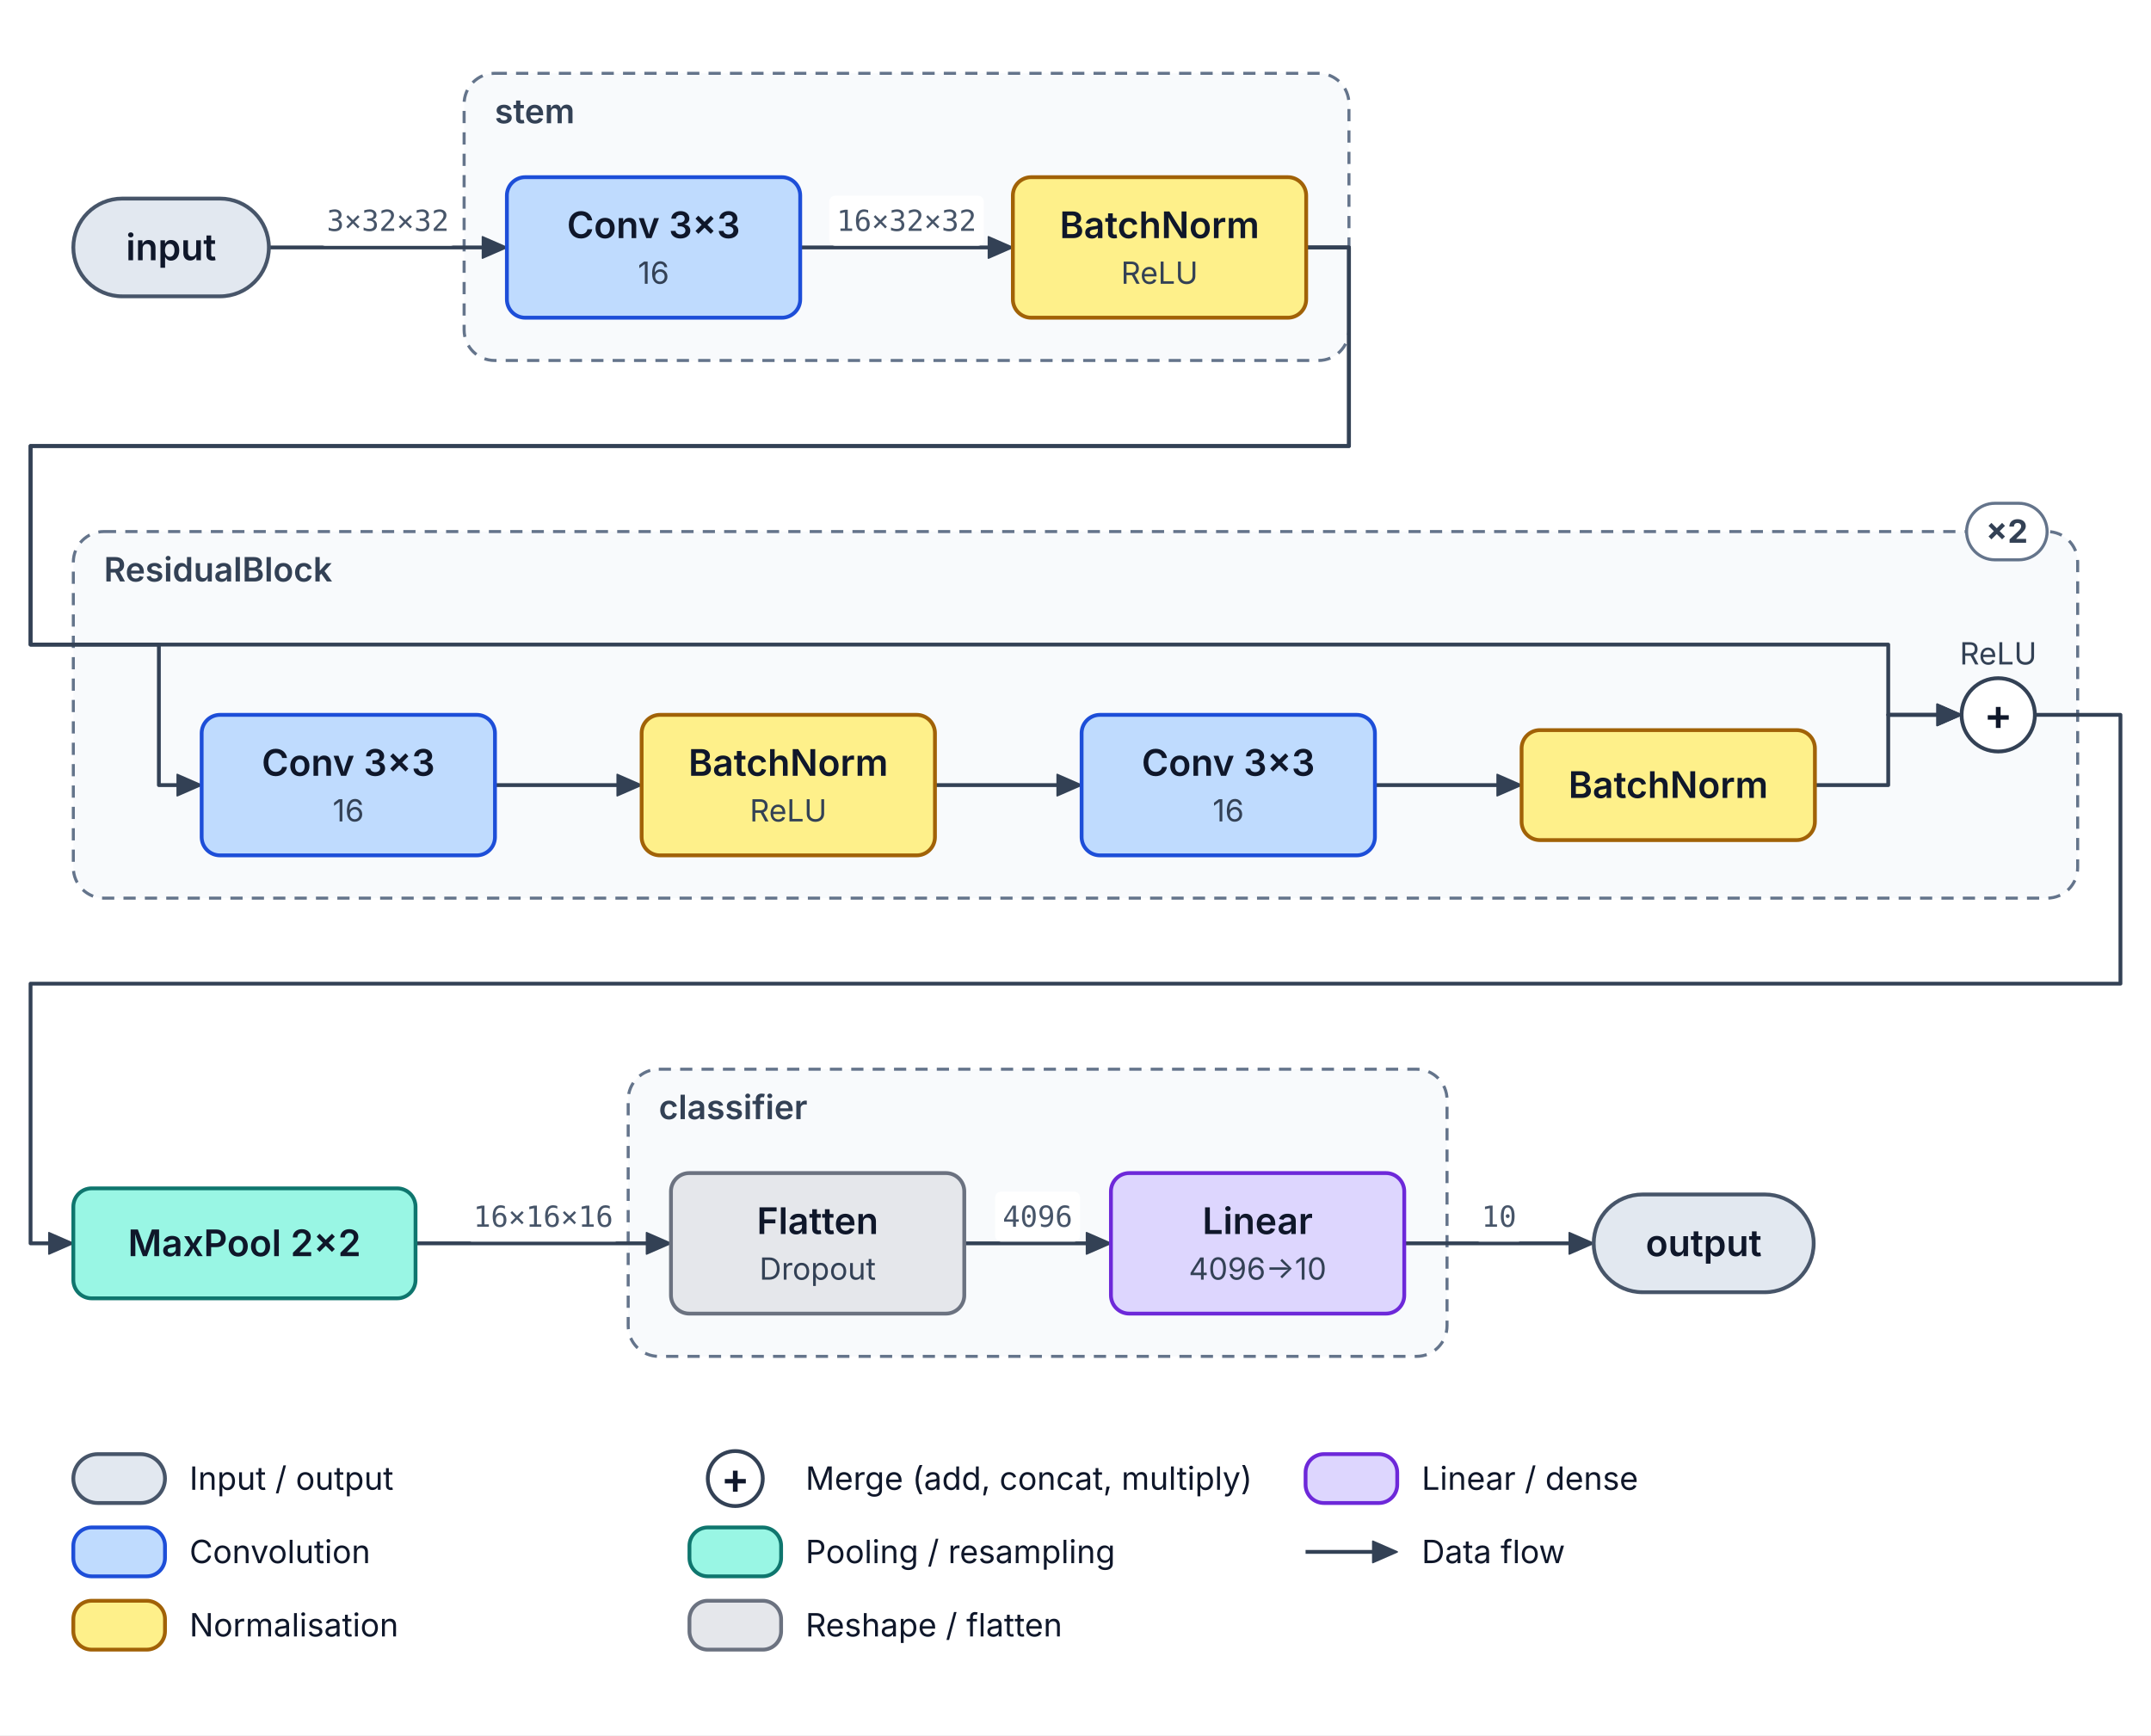
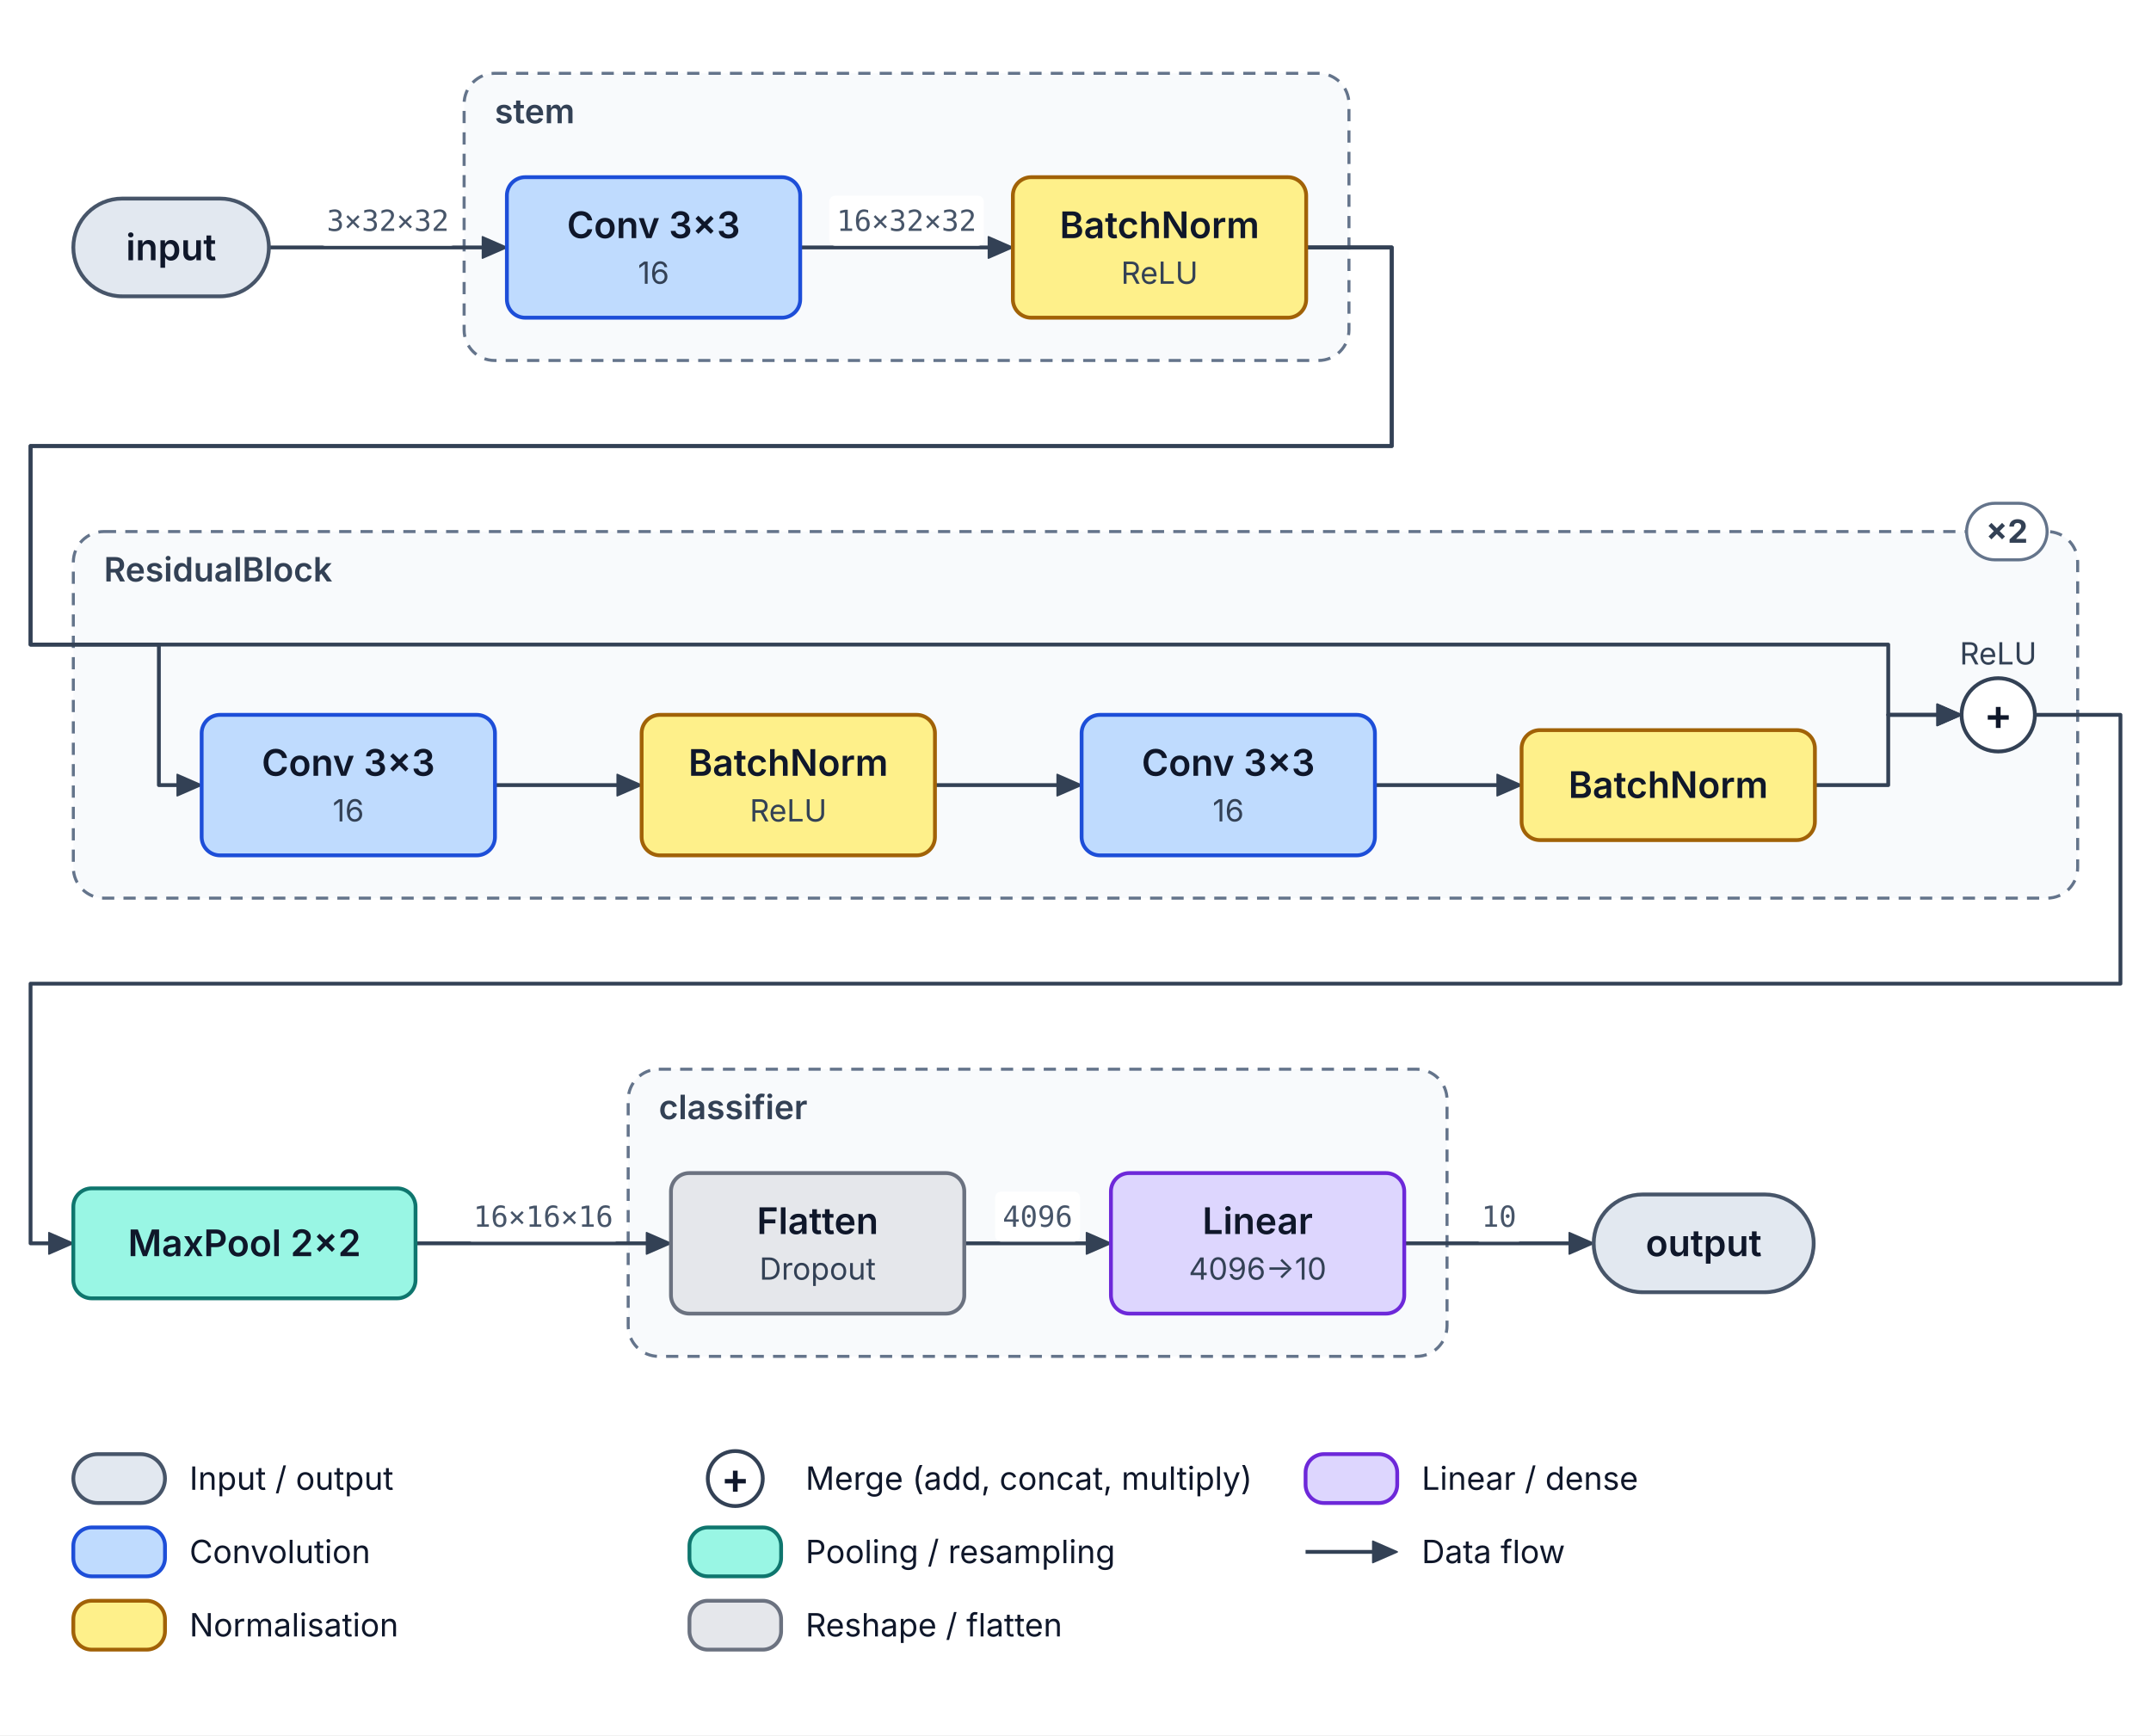
<svg xmlns="http://www.w3.org/2000/svg" width="704" height="568" viewBox="0 0 704 568" role="img">
  <rect x="0" y="0" width="704" height="568" fill="#ffffff" />
  <g class="tg-groups">
    <g class="tg-group" data-id="stem">
      <rect x="151.9" y="24" width="289.6" height="94" rx="10" fill="#f8fafc" stroke="#64748b" stroke-width="1" stroke-linejoin="round" stroke-dasharray="4 3" />
-       <text x="161.9" y="40.35" font-family="'Inter', 'Helvetica Neue', 'Helvetica', 'Arial', 'DejaVu Sans', sans-serif" font-size="11" font-weight="600" fill="#334155">stem</text>
    </g>
    <g class="tg-group" data-id="blocks.0">
      <rect x="24" y="174" width="656" height="120" rx="10" fill="#f8fafc" stroke="#64748b" stroke-width="1" stroke-linejoin="round" stroke-dasharray="4 3" />
-       <text x="34" y="190.35" font-family="'Inter', 'Helvetica Neue', 'Helvetica', 'Arial', 'DejaVu Sans', sans-serif" font-size="11" font-weight="600" fill="#334155">ResidualBlock</text>
-       <rect x="643.65" y="164.75" width="26.35" height="18.5" rx="9.25" fill="#ffffff" stroke="#64748b" stroke-width="1" stroke-linejoin="round" />
-       <text x="656.82" y="177.68" font-family="'Inter', 'Helvetica Neue', 'Helvetica', 'Arial', 'DejaVu Sans', sans-serif" font-size="10.5" font-weight="700" text-anchor="middle" fill="#334155">×2</text>
    </g>
    <g class="tg-group" data-id="classifier">
      <rect x="205.6" y="350" width="268" height="94" rx="10" fill="#f8fafc" stroke="#64748b" stroke-width="1" stroke-linejoin="round" stroke-dasharray="4 3" />
-       <text x="215.6" y="366.35" font-family="'Inter', 'Helvetica Neue', 'Helvetica', 'Arial', 'DejaVu Sans', sans-serif" font-size="11" font-weight="600" fill="#334155">classifier</text>
    </g>
  </g>
  <g class="tg-edges">
    <g class="tg-edge tg-edge-data">
      <polyline points="261.9,81 324.3,81" fill="none" stroke="#334155" stroke-width="1.25" stroke-linejoin="round" />
      <polygon points="331.5,81 323.5,84.5 323.5,77.5" fill="#334155" stroke="#334155" stroke-width="0.5" stroke-linejoin="round" />
    </g>
    <g class="tg-edge tg-edge-data">
      <polyline points="162,257 202.8,257" fill="none" stroke="#334155" stroke-width="1.25" stroke-linejoin="round" />
      <polygon points="210,257 202,260.5 202,253.5" fill="#334155" stroke="#334155" stroke-width="0.5" stroke-linejoin="round" />
    </g>
    <g class="tg-edge tg-edge-data">
      <polyline points="306,257 346.8,257" fill="none" stroke="#334155" stroke-width="1.25" stroke-linejoin="round" />
      <polygon points="354,257 346,260.5 346,253.5" fill="#334155" stroke="#334155" stroke-width="0.5" stroke-linejoin="round" />
    </g>
    <g class="tg-edge tg-edge-data">
      <polyline points="450,257 490.8,257" fill="none" stroke="#334155" stroke-width="1.25" stroke-linejoin="round" />
      <polygon points="498,257 490,260.5 490,253.5" fill="#334155" stroke="#334155" stroke-width="0.5" stroke-linejoin="round" />
    </g>
    <g class="tg-edge tg-edge-data">
      <polyline points="594,257 618,257 618,234 634.8,234" fill="none" stroke="#334155" stroke-width="1.25" stroke-linejoin="round" />
      <polygon points="642,234 634,237.5 634,230.5" fill="#334155" stroke="#334155" stroke-width="0.5" stroke-linejoin="round" />
    </g>
    <g class="tg-edge tg-edge-data">
      <polyline points="315.6,407 356.4,407" fill="none" stroke="#334155" stroke-width="1.25" stroke-linejoin="round" />
      <polygon points="363.6,407 355.6,410.5 355.6,403.5" fill="#334155" stroke="#334155" stroke-width="0.5" stroke-linejoin="round" />
    </g>
    <g class="tg-edge tg-edge-data">
      <polyline points="88,81 158.7,81" fill="none" stroke="#334155" stroke-width="1.25" stroke-linejoin="round" />
      <polygon points="165.9,81 157.9,84.5 157.9,77.5" fill="#334155" stroke="#334155" stroke-width="0.5" stroke-linejoin="round" />
    </g>
    <g class="tg-edge tg-edge-data">
-       <polyline points="427.5,81 441.5,81 441.5,146 10,146 10,211 52,211 52,257 58.8,257" fill="none" stroke="#334155" stroke-width="1.25" stroke-linejoin="round" />
+       <polyline points="427.5,81 455.5,81 455.5,146 10,146 10,211 52,211 52,257 58.8,257" fill="none" stroke="#334155" stroke-width="1.25" stroke-linejoin="round" />
      <polygon points="66,257 58,260.5 58,253.5" fill="#334155" stroke="#334155" stroke-width="0.5" stroke-linejoin="round" />
    </g>
    <g class="tg-edge tg-edge-data">
-       <polyline points="427.5,81 441.5,81 441.5,146 10,146 10,211 618,211 618,234 634.8,234" fill="none" stroke="#334155" stroke-width="1.25" stroke-linejoin="round" />
+       <polyline points="427.5,81 455.5,81 455.5,146 10,146 10,211 618,211 618,234 634.8,234" fill="none" stroke="#334155" stroke-width="1.25" stroke-linejoin="round" />
      <polygon points="642,234 634,237.5 634,230.5" fill="#334155" stroke="#334155" stroke-width="0.5" stroke-linejoin="round" />
    </g>
    <g class="tg-edge tg-edge-data">
      <polyline points="666,234 694,234 694,322 10,322 10,407 16.8,407" fill="none" stroke="#334155" stroke-width="1.25" stroke-linejoin="round" />
      <polygon points="24,407 16,410.5 16,403.5" fill="#334155" stroke="#334155" stroke-width="0.5" stroke-linejoin="round" />
    </g>
    <g class="tg-edge tg-edge-data">
      <polyline points="136,407 212.4,407" fill="none" stroke="#334155" stroke-width="1.25" stroke-linejoin="round" />
      <polygon points="219.6,407 211.6,410.5 211.6,403.5" fill="#334155" stroke="#334155" stroke-width="0.5" stroke-linejoin="round" />
    </g>
    <g class="tg-edge tg-edge-data">
      <polyline points="459.6,407 514.4,407" fill="none" stroke="#334155" stroke-width="1.25" stroke-linejoin="round" />
      <polygon points="521.6,407 513.6,410.5 513.6,403.5" fill="#334155" stroke="#334155" stroke-width="0.5" stroke-linejoin="round" />
    </g>
    <g class="tg-edge tg-edge-data">
      <polyline points="427.3,508 450.1,508" fill="none" stroke="#334155" stroke-width="1.25" stroke-linejoin="round" />
      <polygon points="457.3,508 449.3,511.5 449.3,504.5" fill="#334155" stroke="#334155" stroke-width="0.5" stroke-linejoin="round" />
    </g>
  </g>
  <g class="tg-nodes">
    <g class="tg-node tg-io" data-id="n0">
      <rect x="24" y="65" width="64" height="32" rx="16" fill="#e2e8f0" stroke="#475569" stroke-width="1.25" stroke-linejoin="round" />
      <text x="56" y="85.2" font-family="'Inter', 'Helvetica Neue', 'Helvetica', 'Arial', 'DejaVu Sans', sans-serif" font-size="12" font-weight="600" text-anchor="middle" fill="#0f172a">input</text>
    </g>
    <g class="tg-node tg-conv" data-id="n1">
      <rect x="165.9" y="58" width="96" height="46" rx="6" fill="#bfdbfe" stroke="#1d4ed8" stroke-width="1.25" stroke-linejoin="round" />
      <text x="213.9" y="77.95" font-family="'Inter', 'Helvetica Neue', 'Helvetica', 'Arial', 'DejaVu Sans', sans-serif" font-size="12" font-weight="600" text-anchor="middle" fill="#0f172a">Conv 3×3</text>
      <text x="213.9" y="92.9" font-family="'Inter', 'Helvetica Neue', 'Helvetica', 'Arial', 'DejaVu Sans', sans-serif" font-size="10" text-anchor="middle" fill="#334155">16</text>
    </g>
    <g class="tg-node tg-norm" data-id="n2">
      <rect x="331.5" y="58" width="96" height="46" rx="6" fill="#fef08a" stroke="#a16207" stroke-width="1.25" stroke-linejoin="round" />
      <text x="379.5" y="77.95" font-family="'Inter', 'Helvetica Neue', 'Helvetica', 'Arial', 'DejaVu Sans', sans-serif" font-size="12" font-weight="600" text-anchor="middle" fill="#0f172a">BatchNorm</text>
      <text x="379.5" y="92.9" font-family="'Inter', 'Helvetica Neue', 'Helvetica', 'Arial', 'DejaVu Sans', sans-serif" font-size="10" text-anchor="middle" fill="#334155">ReLU</text>
    </g>
    <g class="tg-node tg-conv" data-id="n4">
      <rect x="66" y="234" width="96" height="46" rx="6" fill="#bfdbfe" stroke="#1d4ed8" stroke-width="1.25" stroke-linejoin="round" />
      <text x="114" y="253.95" font-family="'Inter', 'Helvetica Neue', 'Helvetica', 'Arial', 'DejaVu Sans', sans-serif" font-size="12" font-weight="600" text-anchor="middle" fill="#0f172a">Conv 3×3</text>
      <text x="114" y="268.9" font-family="'Inter', 'Helvetica Neue', 'Helvetica', 'Arial', 'DejaVu Sans', sans-serif" font-size="10" text-anchor="middle" fill="#334155">16</text>
    </g>
    <g class="tg-node tg-norm" data-id="n5">
      <rect x="210" y="234" width="96" height="46" rx="6" fill="#fef08a" stroke="#a16207" stroke-width="1.25" stroke-linejoin="round" />
      <text x="258" y="253.95" font-family="'Inter', 'Helvetica Neue', 'Helvetica', 'Arial', 'DejaVu Sans', sans-serif" font-size="12" font-weight="600" text-anchor="middle" fill="#0f172a">BatchNorm</text>
      <text x="258" y="268.9" font-family="'Inter', 'Helvetica Neue', 'Helvetica', 'Arial', 'DejaVu Sans', sans-serif" font-size="10" text-anchor="middle" fill="#334155">ReLU</text>
    </g>
    <g class="tg-node tg-conv" data-id="n7">
      <rect x="354" y="234" width="96" height="46" rx="6" fill="#bfdbfe" stroke="#1d4ed8" stroke-width="1.25" stroke-linejoin="round" />
      <text x="402" y="253.95" font-family="'Inter', 'Helvetica Neue', 'Helvetica', 'Arial', 'DejaVu Sans', sans-serif" font-size="12" font-weight="600" text-anchor="middle" fill="#0f172a">Conv 3×3</text>
      <text x="402" y="268.9" font-family="'Inter', 'Helvetica Neue', 'Helvetica', 'Arial', 'DejaVu Sans', sans-serif" font-size="10" text-anchor="middle" fill="#334155">16</text>
    </g>
    <g class="tg-node tg-norm" data-id="n8">
      <rect x="498" y="239" width="96" height="36" rx="6" fill="#fef08a" stroke="#a16207" stroke-width="1.25" stroke-linejoin="round" />
      <text x="546" y="261.2" font-family="'Inter', 'Helvetica Neue', 'Helvetica', 'Arial', 'DejaVu Sans', sans-serif" font-size="12" font-weight="600" text-anchor="middle" fill="#0f172a">BatchNorm</text>
    </g>
    <g class="tg-node tg-merge" data-id="n9">
      <circle cx="654" cy="234" r="12" fill="#ffffff" stroke="#334155" stroke-width="1.25" stroke-linejoin="round" />
      <text x="654" y="238.9" font-family="'Inter', 'Helvetica Neue', 'Helvetica', 'Arial', 'DejaVu Sans', sans-serif" font-size="14" font-weight="600" text-anchor="middle" fill="#0f172a">+</text>
      <text x="654" y="217.5" font-family="'Inter', 'Helvetica Neue', 'Helvetica', 'Arial', 'DejaVu Sans', sans-serif" font-size="10" text-anchor="middle" fill="#334155">ReLU</text>
    </g>
    <g class="tg-node tg-resample" data-id="n18">
      <rect x="24" y="389" width="112" height="36" rx="6" fill="#99f6e4" stroke="#0f766e" stroke-width="1.25" stroke-linejoin="round" />
      <text x="80" y="411.2" font-family="'Inter', 'Helvetica Neue', 'Helvetica', 'Arial', 'DejaVu Sans', sans-serif" font-size="12" font-weight="600" text-anchor="middle" fill="#0f172a">MaxPool 2×2</text>
    </g>
    <g class="tg-node tg-reshape" data-id="n19">
      <rect x="219.6" y="384" width="96" height="46" rx="6" fill="#e5e7eb" stroke="#6b7280" stroke-width="1.25" stroke-linejoin="round" />
      <text x="267.6" y="403.95" font-family="'Inter', 'Helvetica Neue', 'Helvetica', 'Arial', 'DejaVu Sans', sans-serif" font-size="12" font-weight="600" text-anchor="middle" fill="#0f172a">Flatten</text>
      <text x="267.6" y="418.9" font-family="'Inter', 'Helvetica Neue', 'Helvetica', 'Arial', 'DejaVu Sans', sans-serif" font-size="10" text-anchor="middle" fill="#334155">Dropout</text>
    </g>
    <g class="tg-node tg-linear" data-id="n21">
      <rect x="363.6" y="384" width="96" height="46" rx="6" fill="#ddd6fe" stroke="#6d28d9" stroke-width="1.25" stroke-linejoin="round" />
      <text x="411.6" y="403.95" font-family="'Inter', 'Helvetica Neue', 'Helvetica', 'Arial', 'DejaVu Sans', sans-serif" font-size="12" font-weight="600" text-anchor="middle" fill="#0f172a">Linear</text>
      <text x="411.6" y="418.9" font-family="'Inter', 'Helvetica Neue', 'Helvetica', 'Arial', 'DejaVu Sans', sans-serif" font-size="10" text-anchor="middle" fill="#334155">4096→10</text>
    </g>
    <g class="tg-node tg-io" data-id="n22">
      <rect x="521.6" y="391" width="72" height="32" rx="16" fill="#e2e8f0" stroke="#475569" stroke-width="1.25" stroke-linejoin="round" />
      <text x="557.6" y="411.2" font-family="'Inter', 'Helvetica Neue', 'Helvetica', 'Arial', 'DejaVu Sans', sans-serif" font-size="12" font-weight="600" text-anchor="middle" fill="#0f172a">output</text>
    </g>
    <g class="tg-node tg-io" data-id="legend:0:io">
      <rect x="24" y="476" width="30" height="16" rx="8" fill="#e2e8f0" stroke="#475569" stroke-width="1.25" stroke-linejoin="round" />
    </g>
    <g class="tg-node tg-conv" data-id="legend:1:conv">
      <rect x="24" y="500" width="30" height="16" rx="6" fill="#bfdbfe" stroke="#1d4ed8" stroke-width="1.25" stroke-linejoin="round" />
    </g>
    <g class="tg-node tg-norm" data-id="legend:2:norm">
      <rect x="24" y="524" width="30" height="16" rx="6" fill="#fef08a" stroke="#a16207" stroke-width="1.25" stroke-linejoin="round" />
    </g>
    <g class="tg-node tg-merge" data-id="legend:3:merge">
      <circle cx="240.65" cy="484" r="9" fill="#ffffff" stroke="#334155" stroke-width="1.25" stroke-linejoin="round" />
      <text x="240.65" y="488.9" font-family="'Inter', 'Helvetica Neue', 'Helvetica', 'Arial', 'DejaVu Sans', sans-serif" font-size="14" font-weight="600" text-anchor="middle" fill="#0f172a">+</text>
    </g>
    <g class="tg-node tg-resample" data-id="legend:4:resample">
      <rect x="225.65" y="500" width="30" height="16" rx="6" fill="#99f6e4" stroke="#0f766e" stroke-width="1.25" stroke-linejoin="round" />
    </g>
    <g class="tg-node tg-reshape" data-id="legend:5:reshape">
      <rect x="225.65" y="524" width="30" height="16" rx="6" fill="#e5e7eb" stroke="#6b7280" stroke-width="1.25" stroke-linejoin="round" />
    </g>
    <g class="tg-node tg-linear" data-id="legend:6:linear">
      <rect x="427.3" y="476" width="30" height="16" rx="6" fill="#ddd6fe" stroke="#6d28d9" stroke-width="1.25" stroke-linejoin="round" />
    </g>
  </g>
  <g class="tg-labels">
+     <rect x="159.4" y="27.4" width="31.24" height="18.2" rx="2" fill="#f8fafc" />
+     <text x="161.9" y="40.35" font-family="'Inter', 'Helvetica Neue', 'Helvetica', 'Arial', 'DejaVu Sans', sans-serif" font-size="11" font-weight="600" fill="#334155">stem</text>
+     <rect x="31.5" y="177.4" width="82.66" height="18.2" rx="2" fill="#f8fafc" />
+     <text x="34" y="190.35" font-family="'Inter', 'Helvetica Neue', 'Helvetica', 'Arial', 'DejaVu Sans', sans-serif" font-size="11" font-weight="600" fill="#334155">ResidualBlock</text>
+     <rect x="643.65" y="164.75" width="26.35" height="18.5" rx="9.25" fill="#ffffff" stroke="#64748b" stroke-width="1" stroke-linejoin="round" />
+     <text x="656.82" y="177.68" font-family="'Inter', 'Helvetica Neue', 'Helvetica', 'Arial', 'DejaVu Sans', sans-serif" font-size="10.5" font-weight="700" text-anchor="middle" fill="#334155">×2</text>
+     <rect x="213.1" y="353.4" width="54.55" height="18.2" rx="2" fill="#f8fafc" />
+     <text x="215.6" y="366.35" font-family="'Inter', 'Helvetica Neue', 'Helvetica', 'Arial', 'DejaVu Sans', sans-serif" font-size="11" font-weight="600" fill="#334155">classifier</text>
    <rect x="271.4" y="64.05" width="50.6" height="16.4" rx="2" fill="#ffffff" />
    <text x="296.7" y="75.58" font-family="'JetBrains Mono', 'SF Mono', 'Menlo', 'Consolas', 'DejaVu Sans Mono', monospace" font-size="9.5" text-anchor="middle" fill="#475569">16×32×32</text>
    <rect x="325.7" y="390.05" width="27.8" height="16.4" rx="2" fill="#ffffff" />
    <text x="339.6" y="401.57" font-family="'JetBrains Mono', 'SF Mono', 'Menlo', 'Consolas', 'DejaVu Sans Mono', monospace" font-size="9.5" text-anchor="middle" fill="#475569">4096</text>
    <rect x="104.5" y="64.05" width="44.9" height="16.4" rx="2" fill="#ffffff" />
    <text x="126.95" y="75.58" font-family="'JetBrains Mono', 'SF Mono', 'Menlo', 'Consolas', 'DejaVu Sans Mono', monospace" font-size="9.5" text-anchor="middle" fill="#475569">3×32×32</text>
    <rect x="152.5" y="390.05" width="50.6" height="16.4" rx="2" fill="#ffffff" />
    <text x="177.8" y="401.57" font-family="'JetBrains Mono', 'SF Mono', 'Menlo', 'Consolas', 'DejaVu Sans Mono', monospace" font-size="9.5" text-anchor="middle" fill="#475569">16×16×16</text>
    <rect x="482.4" y="390.05" width="16.4" height="16.4" rx="2" fill="#ffffff" />
    <text x="490.6" y="401.57" font-family="'JetBrains Mono', 'SF Mono', 'Menlo', 'Consolas', 'DejaVu Sans Mono', monospace" font-size="9.5" text-anchor="middle" fill="#475569">10</text>
    <text x="62" y="487.68" font-family="'Inter', 'Helvetica Neue', 'Helvetica', 'Arial', 'DejaVu Sans', sans-serif" font-size="10.5" fill="#0f172a">Input / output</text>
    <text x="62" y="511.68" font-family="'Inter', 'Helvetica Neue', 'Helvetica', 'Arial', 'DejaVu Sans', sans-serif" font-size="10.5" fill="#0f172a">Convolution</text>
    <text x="62" y="535.67" font-family="'Inter', 'Helvetica Neue', 'Helvetica', 'Arial', 'DejaVu Sans', sans-serif" font-size="10.5" fill="#0f172a">Normalisation</text>
    <text x="263.65" y="487.68" font-family="'Inter', 'Helvetica Neue', 'Helvetica', 'Arial', 'DejaVu Sans', sans-serif" font-size="10.5" fill="#0f172a">Merge (add, concat, multiply)</text>
    <text x="263.65" y="511.68" font-family="'Inter', 'Helvetica Neue', 'Helvetica', 'Arial', 'DejaVu Sans', sans-serif" font-size="10.5" fill="#0f172a">Pooling / resampling</text>
    <text x="263.65" y="535.67" font-family="'Inter', 'Helvetica Neue', 'Helvetica', 'Arial', 'DejaVu Sans', sans-serif" font-size="10.5" fill="#0f172a">Reshape / flatten</text>
    <text x="465.3" y="487.68" font-family="'Inter', 'Helvetica Neue', 'Helvetica', 'Arial', 'DejaVu Sans', sans-serif" font-size="10.5" fill="#0f172a">Linear / dense</text>
    <text x="465.3" y="511.68" font-family="'Inter', 'Helvetica Neue', 'Helvetica', 'Arial', 'DejaVu Sans', sans-serif" font-size="10.5" fill="#0f172a">Data flow</text>
  </g>
</svg>
